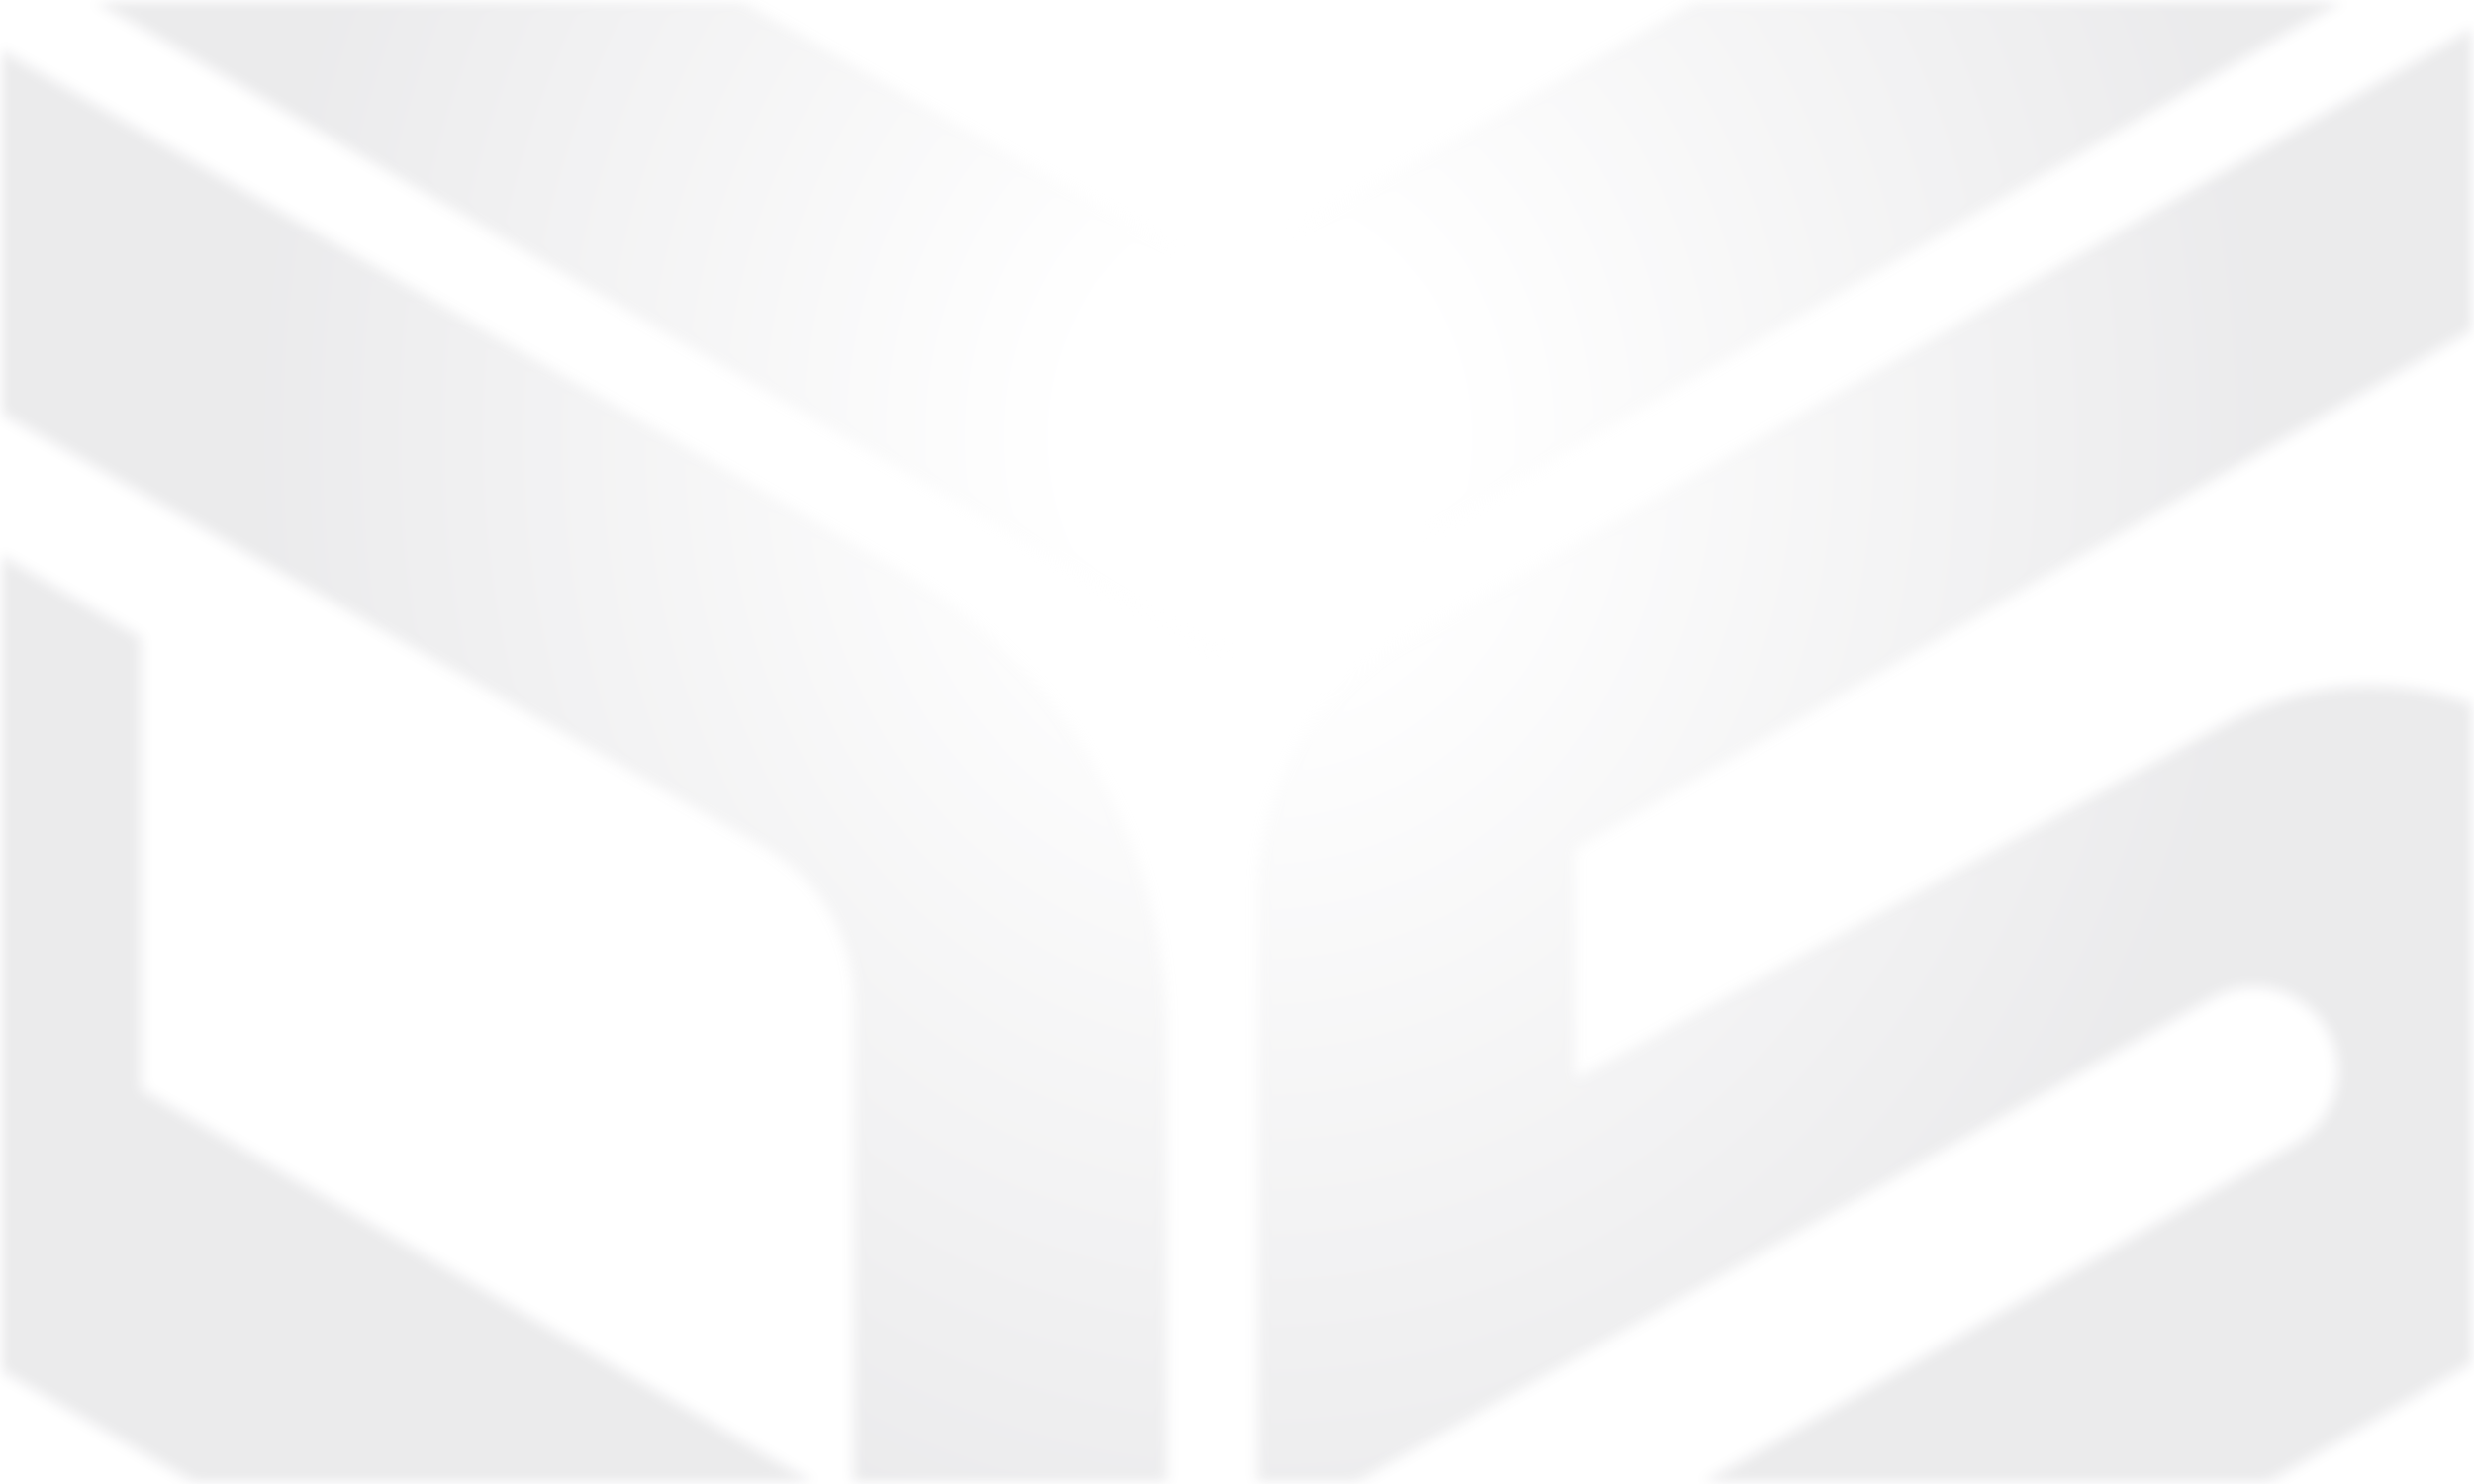
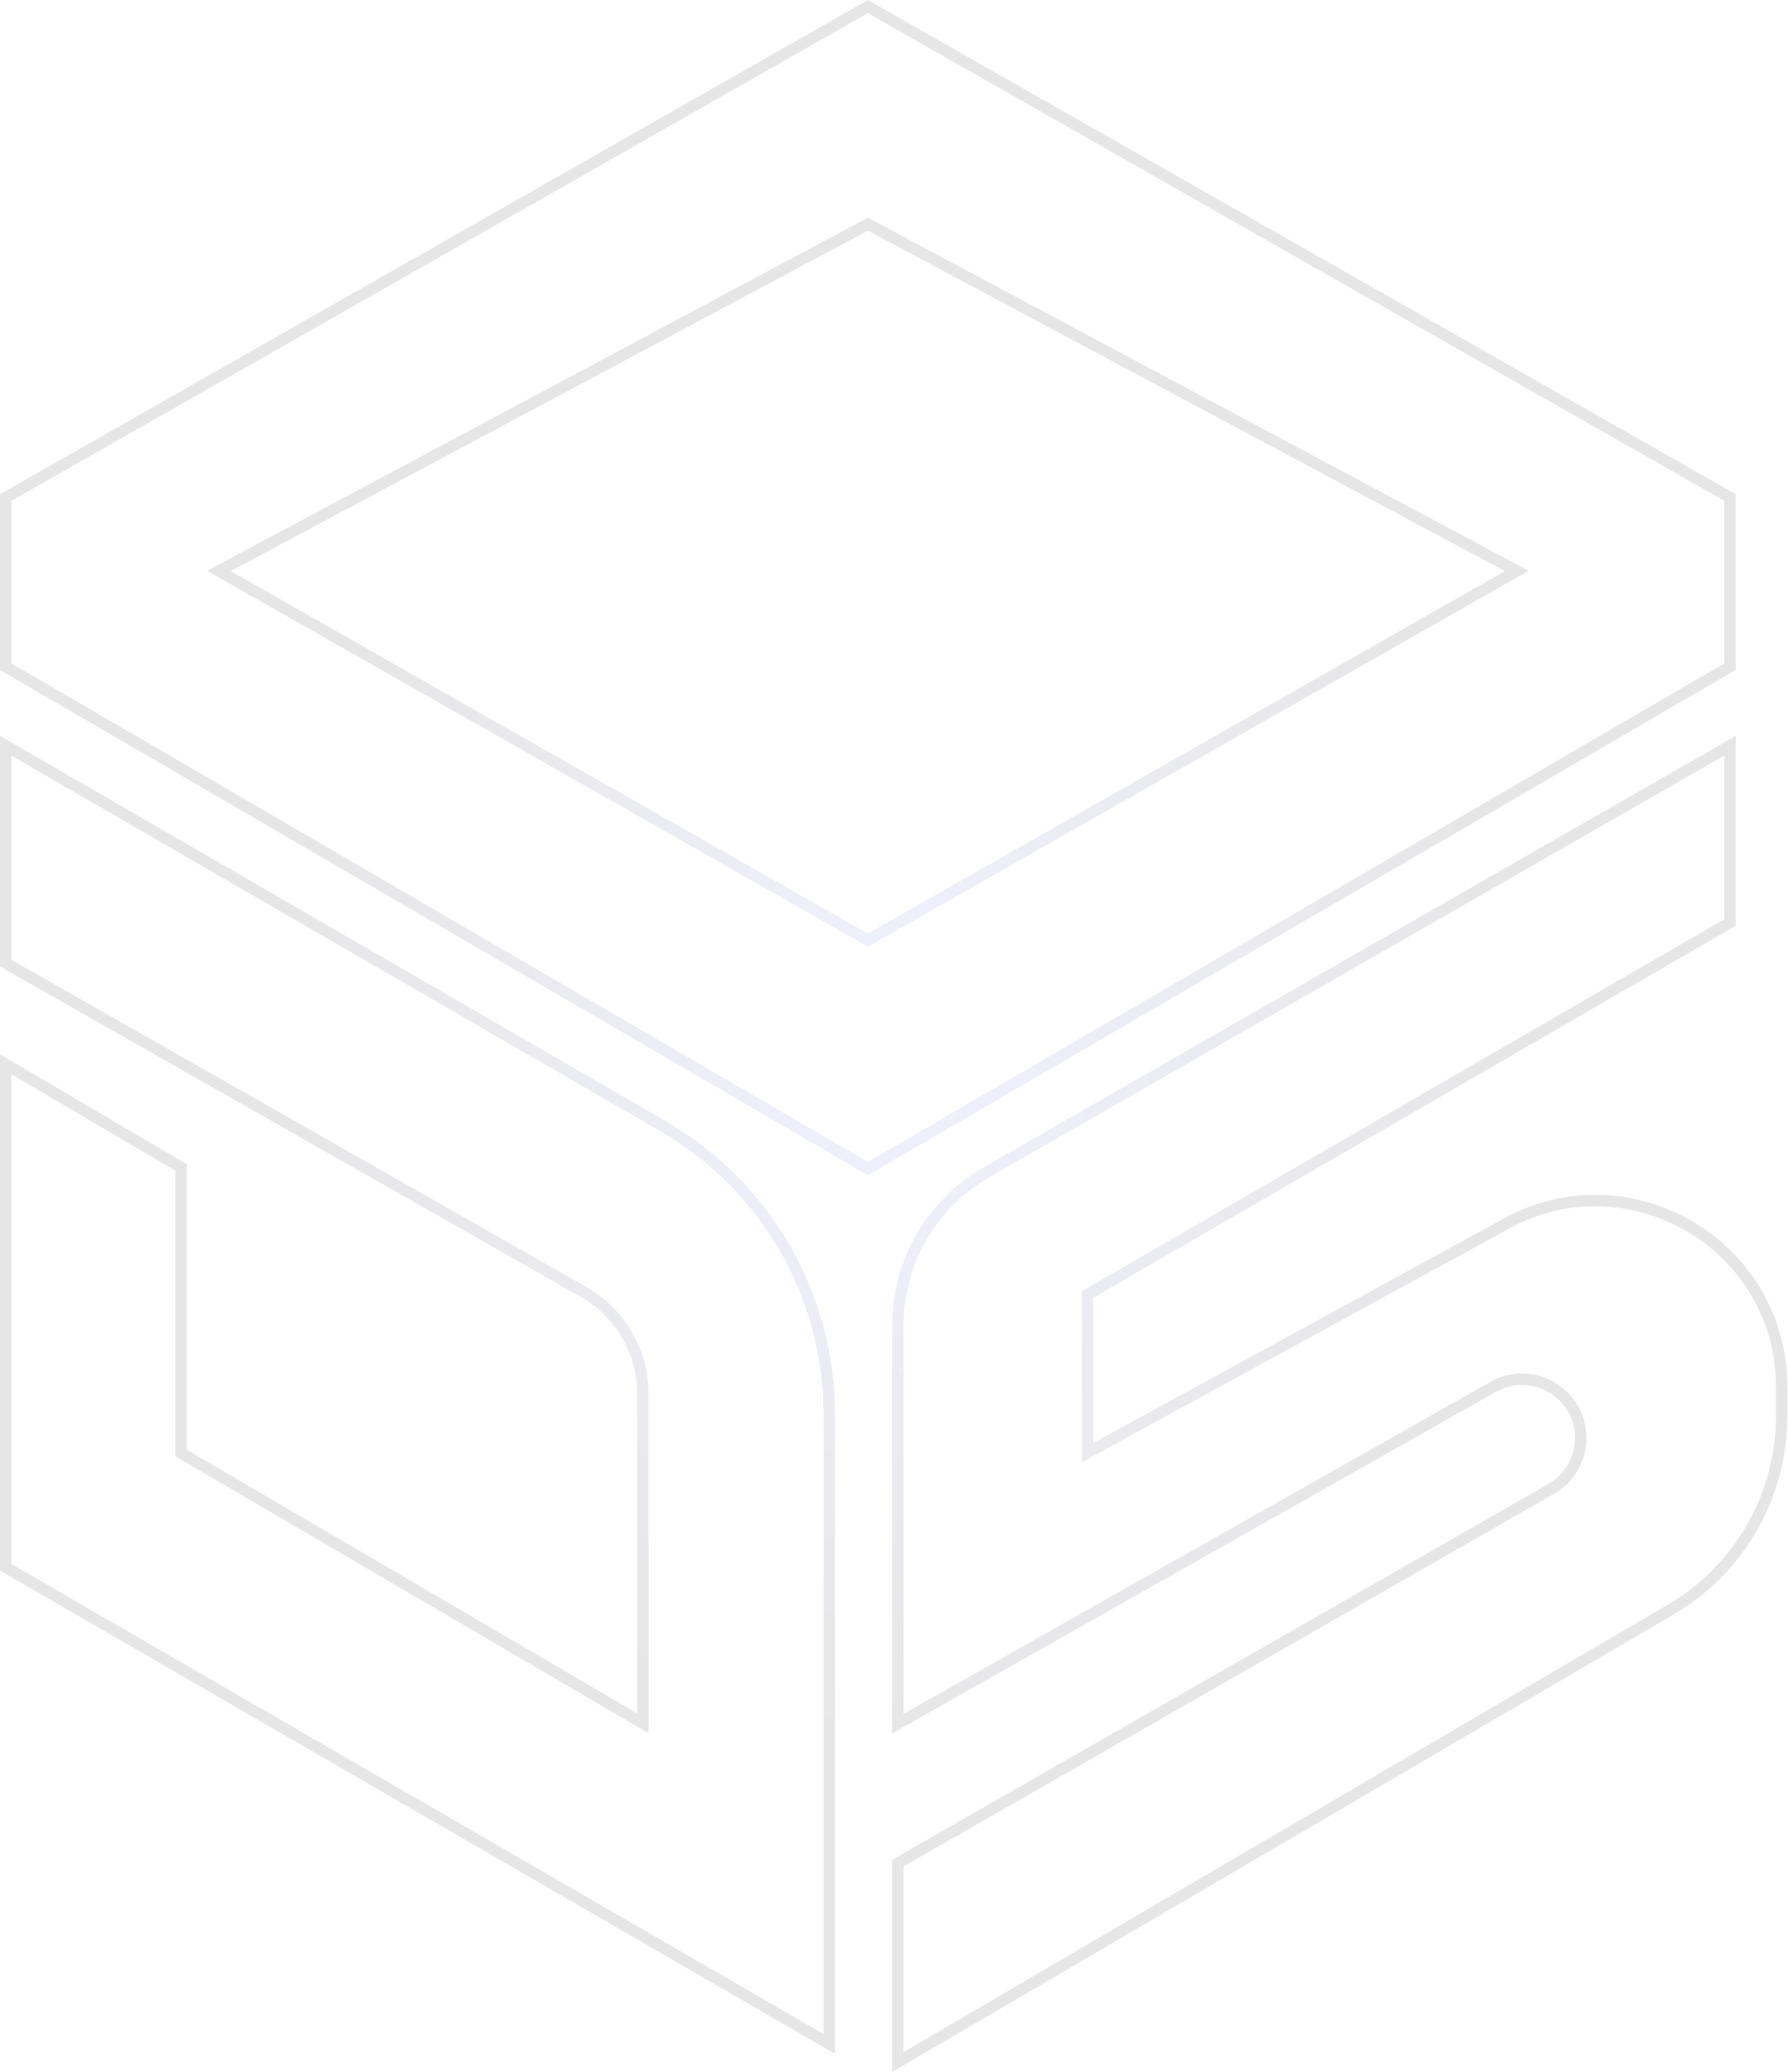
- <svg xmlns="http://www.w3.org/2000/svg" width="1920" height="1152" viewBox="0 0 1920 1152" fill="none">
-   <g opacity="0.1" filter="url(#filter0_f_682_2879)">
-     <path d="M1222.65 659.01V837.386L1721.81 564.387C1878.85 473.903 2075 587.25 2075 768.488V804.542C2075 903.808 2022.81 995.8 1937.58 1046.71L975.624 1610V1349.3L1782.09 887.405C1802.01 875.722 1814.28 854.33 1814.28 831.235C1814.28 780.945 1759.65 749.61 1716.24 775.064L975.624 1194.14V693.207C975.624 612.665 1018.76 538.313 1088.71 498.352L2011.63 -31.167V202.103L1222.65 659.01ZM697.955 442.336L-120 -31.167V252.122L592.877 657.695C635.937 682.182 662.516 727.869 662.516 777.424V1169.46L109.385 845.703V494.948L-119.961 360.053V994.098L905.365 1587.64V802.028C905.365 653.71 826.324 516.65 697.955 442.336ZM2011.63 -327.957V-112.134L945.833 508.448L-120 -112.096V-327.918L945.833 -935L2011.63 -327.957ZM1728.31 -233.527L945.833 -651.711L163.317 -233.527L945.833 211.658L1728.31 -233.527Z" fill="url(#paint0_radial_682_2879)" fill-opacity="0.85" />
-   </g>
+ <svg xmlns="http://www.w3.org/2000/svg" width="2195" height="2545" viewBox="0 0 2195 2545" fill="none">
+   <path opacity="0.1" d="M1339.14 1587.95L1335.65 1589.97V1594.01V1772.39V1784.19L1346.01 1778.53L1845.17 1505.53L1845.24 1505.49L1845.31 1505.45C1997.68 1417.66 2188 1527.64 2188 1703.49V1739.54C2188 1836.34 2137.11 1926.04 2054.01 1975.69C2054 1975.69 2054 1975.7 2053.99 1975.7L1102.62 2532.79V2288.36L1905.57 1828.48L1905.6 1828.46L1905.63 1828.44C1927.69 1815.51 1941.28 1791.82 1941.28 1766.23C1941.28 1710.56 1880.82 1675.86 1832.75 1704C1832.73 1704.01 1832.72 1704.02 1832.7 1704.03L1102.62 2117.13V1628.21C1102.62 1550.18 1144.42 1478.14 1212.18 1439.43L1212.19 1439.42L2124.63 915.92V1133.07L1339.14 1587.95ZM7 915.974L814.448 1383.39C940.656 1456.46 1018.36 1591.21 1018.36 1737.03V2510.5L7.039 1925.06V1307.29L222.385 1433.95V1780.7V1784.72L225.849 1786.74L778.98 2110.5L789.516 2116.66V2104.46V1712.42C789.516 1660.35 761.586 1612.34 716.338 1586.61C716.338 1586.61 716.338 1586.61 716.337 1586.61L7 1183.05V915.974ZM1851.77 707.557L1862.8 701.281L1851.61 695.299L1069.13 277.116L1065.83 275.352L1062.53 277.116L280.018 695.299L268.824 701.281L279.855 707.557L1062.37 1152.74L1065.83 1154.71L1069.29 1152.74L1851.77 707.557ZM1065.83 8.056L2124.63 611.112V818.842L1065.83 1435.35L7 818.88V611.15L1065.83 8.056Z" stroke="url(#paint0_radial_789_2957)" stroke-width="14" />
  <defs>
-     <filter id="filter0_f_682_2879" x="-130" y="-945" width="2215" height="2565" filterUnits="userSpaceOnUse" color-interpolation-filters="sRGB">
-       <feFlood flood-opacity="0" result="BackgroundImageFix" />
-       <feBlend mode="normal" in="SourceGraphic" in2="BackgroundImageFix" result="shape" />
-       <feGaussianBlur stdDeviation="5" result="effect1_foregroundBlur_682_2879" />
-     </filter>
-     <radialGradient id="paint0_radial_682_2879" cx="0" cy="0" r="1" gradientUnits="userSpaceOnUse" gradientTransform="translate(977.5 337.5) rotate(90) scale(1237.24 1067.09)">
-       <stop offset="0.132" stop-color="white" />
-       <stop offset="0.722" stop-color="#0D0C1D" />
+     <radialGradient id="paint0_radial_789_2957" cx="0" cy="0" r="1" gradientUnits="userSpaceOnUse" gradientTransform="translate(1097.5 1272.5) rotate(90) scale(845 728.792)">
+       <stop stop-color="#6372FF" />
+       <stop offset="1" stop-color="#0C050E" />
    </radialGradient>
  </defs>
</svg>
